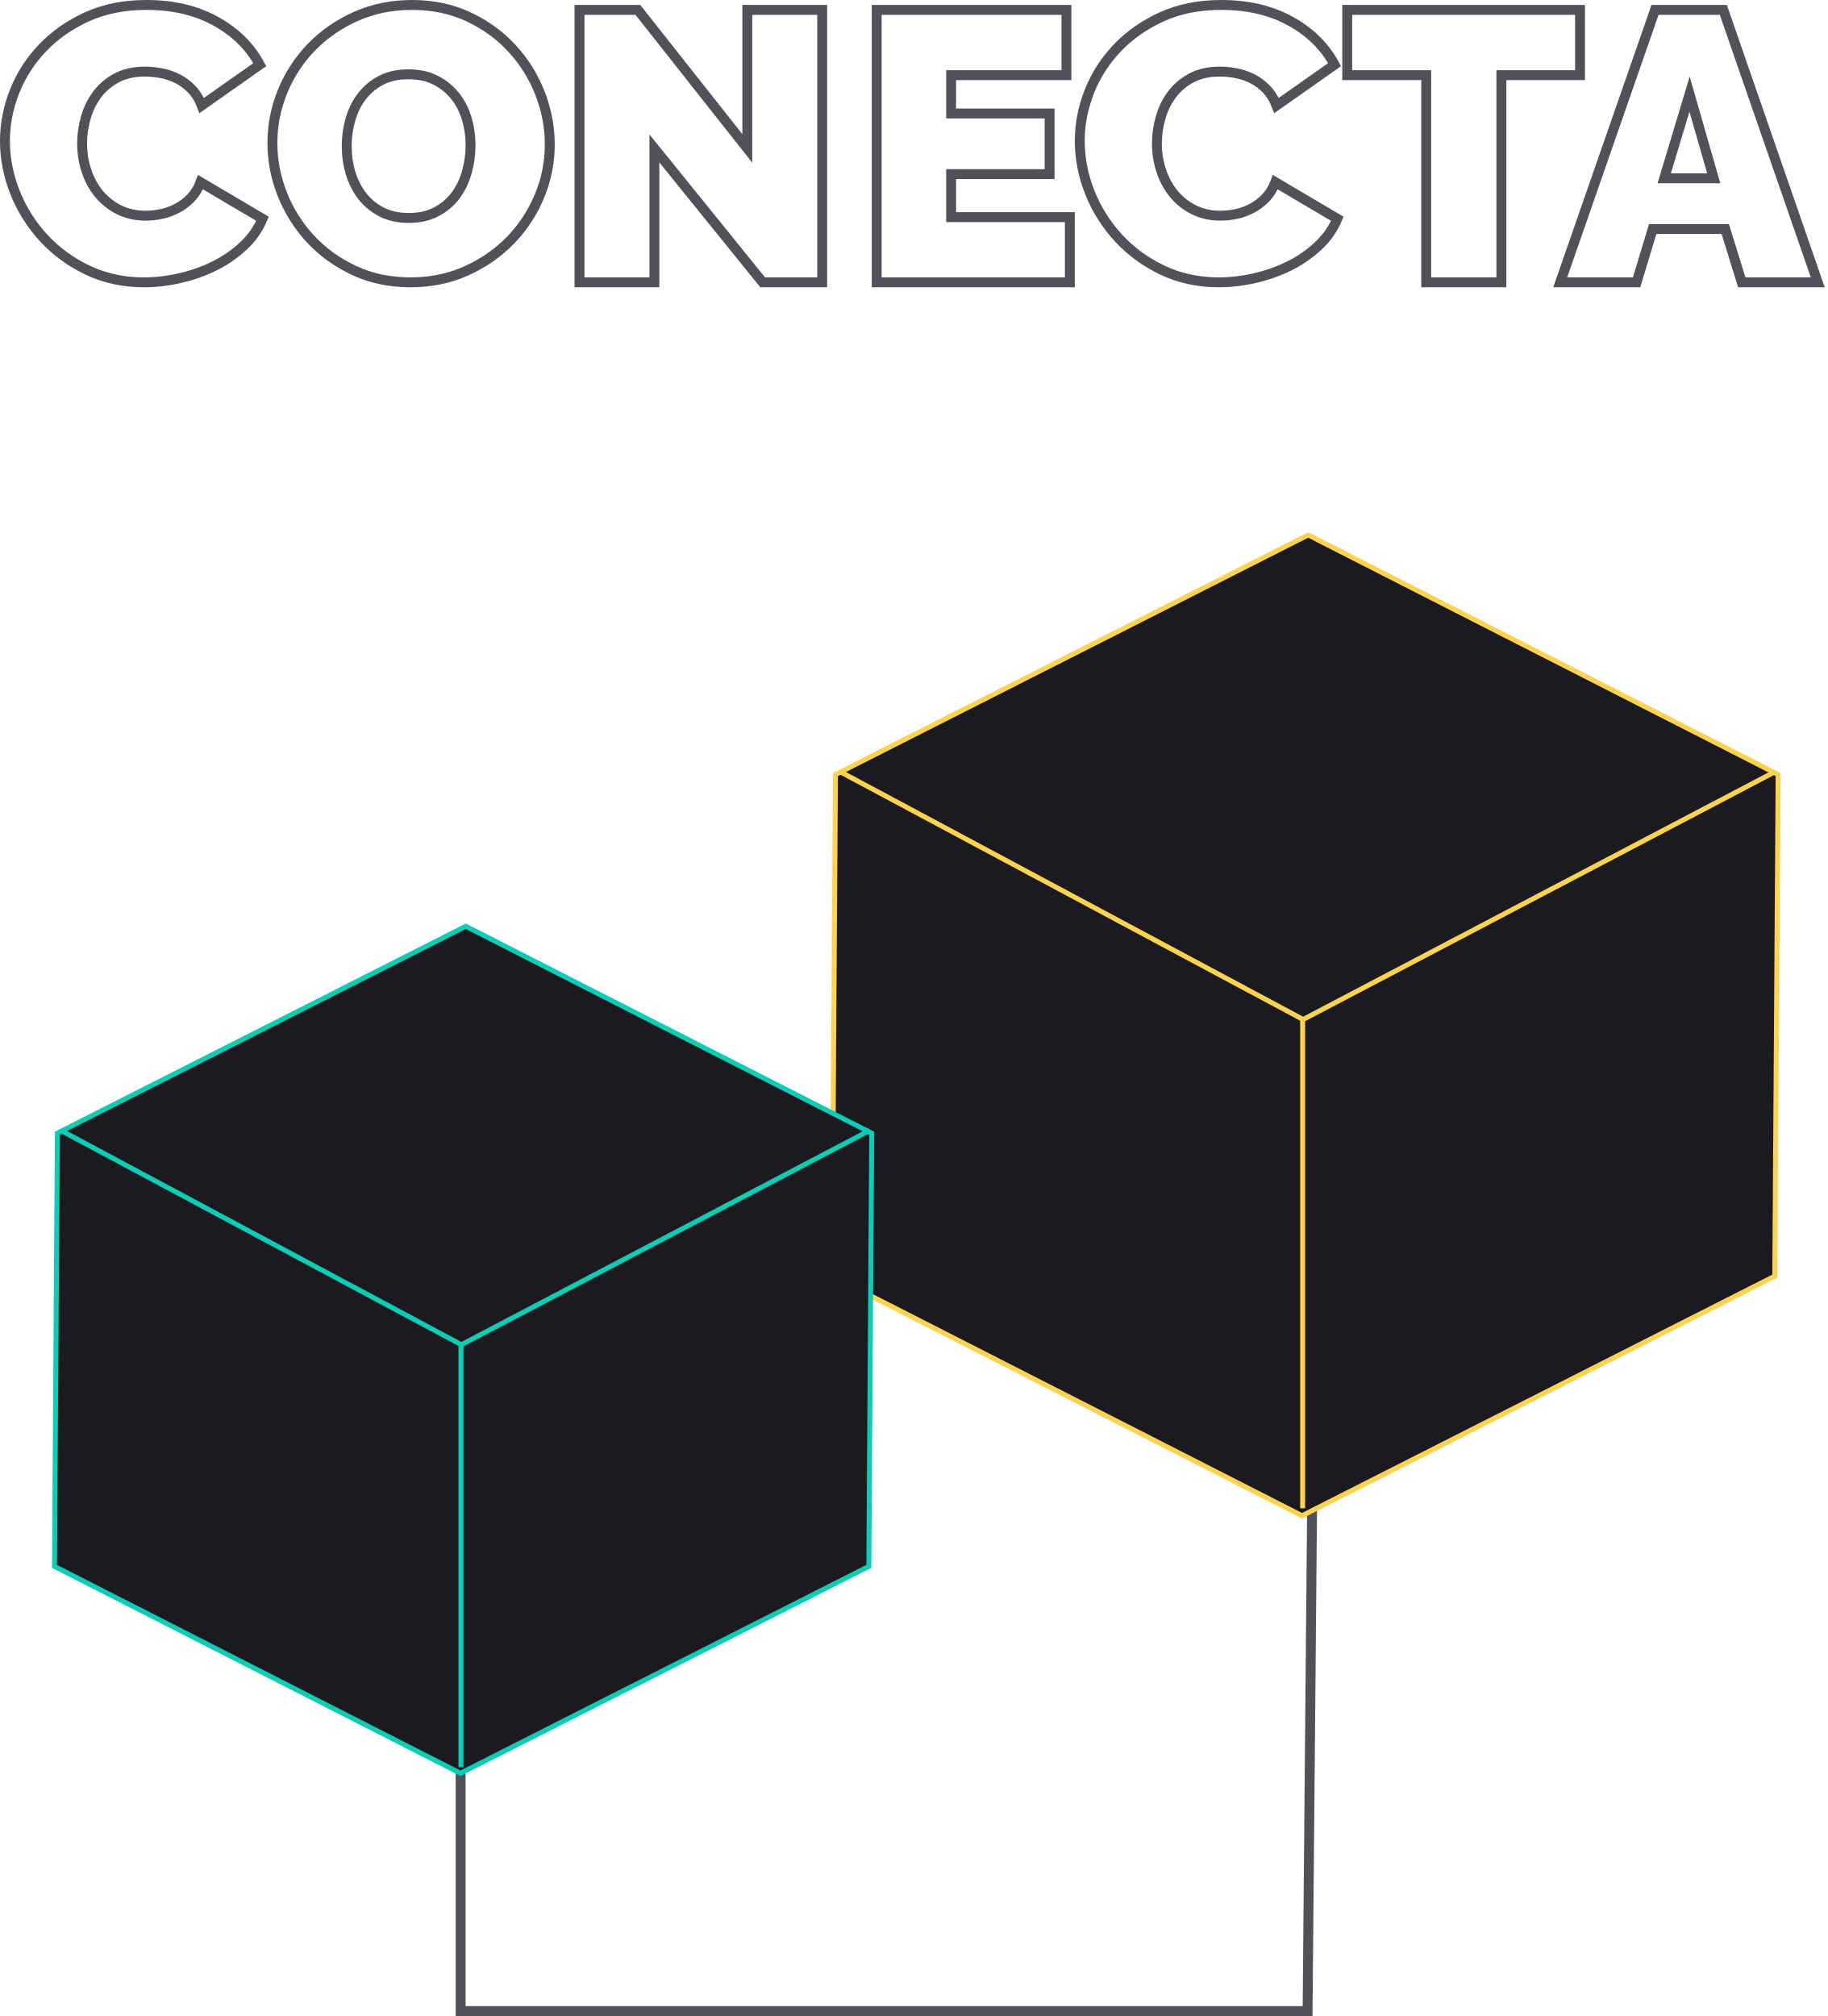
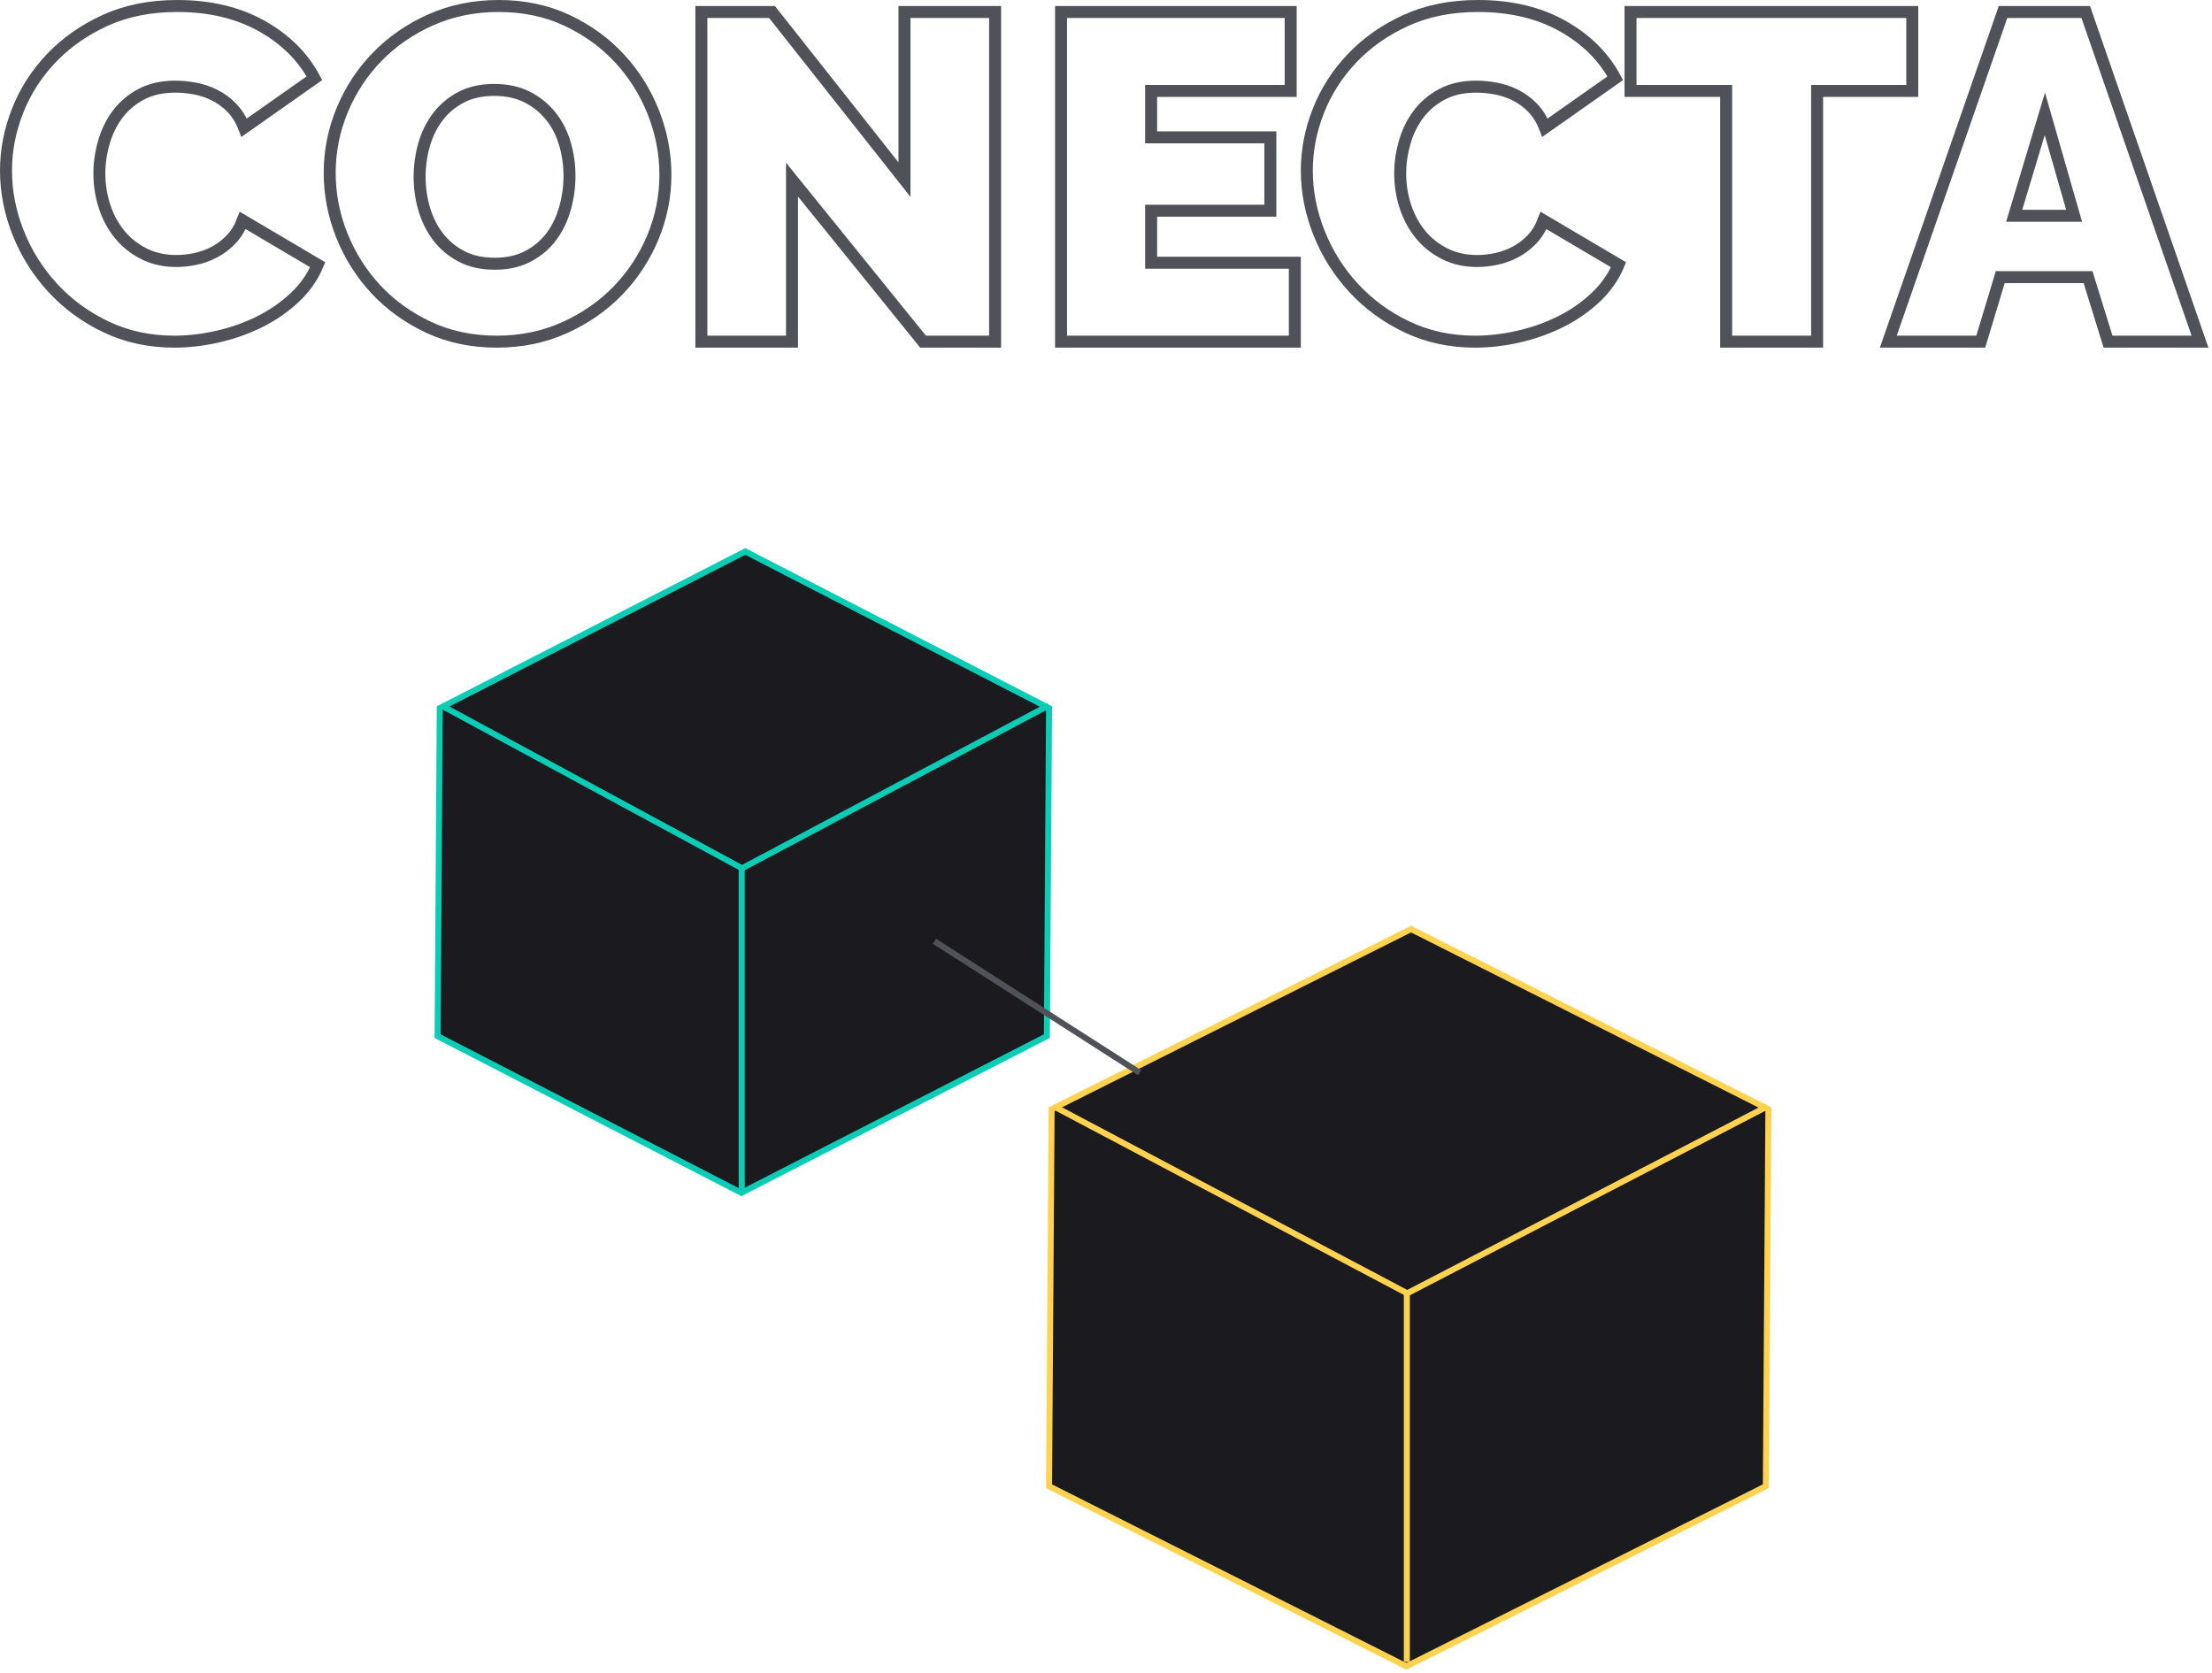
- <svg xmlns="http://www.w3.org/2000/svg" width="369px" height="407px" viewBox="0 0 369 407" version="1.1">
+ <svg xmlns="http://www.w3.org/2000/svg" width="369px" height="279px" viewBox="0 0 369 279" version="1.1">
  <g id="Landing" stroke="none" stroke-width="1" fill="none" fill-rule="evenodd">
-     <g id="Group-20" transform="translate(1, 1)">
-       <path d="M28.085,56 C30.445,56 32.87,55.715 35.362,55.144 C37.853,54.574 40.187,53.744 42.363,52.656 C44.54,51.567 46.48,50.219 48.185,48.611 C49.889,47.004 51.161,45.189 52,43.167 L52,43.167 L39.492,35.778 C39.02,37.022 38.377,38.072 37.564,38.928 C36.751,39.783 35.834,40.483 34.811,41.028 C33.788,41.572 32.726,41.961 31.625,42.194 C30.523,42.428 29.448,42.544 28.399,42.544 C26.406,42.544 24.61,42.143 23.011,41.339 C21.411,40.535 20.061,39.459 18.959,38.111 C17.858,36.763 17.019,35.207 16.442,33.444 C15.865,31.681 15.576,29.841 15.576,27.922 C15.576,26.211 15.826,24.487 16.324,22.75 C16.822,21.013 17.582,19.457 18.605,18.083 C19.628,16.709 20.939,15.594 22.539,14.739 C24.138,13.883 26.039,13.456 28.242,13.456 C29.291,13.456 30.379,13.559 31.507,13.767 C32.634,13.974 33.723,14.337 34.772,14.856 C35.82,15.374 36.778,16.074 37.643,16.956 C38.508,17.837 39.203,18.952 39.728,20.3 L39.728,20.3 L51.449,12.056 C49.509,8.426 46.559,5.509 42.599,3.306 C38.639,1.102 33.959,0 28.557,0 C24.046,0 20.034,0.804 16.52,2.411 C13.007,4.019 10.017,6.119 7.552,8.711 C5.087,11.304 3.212,14.233 1.927,17.5 C0.642,20.767 0,24.085 0,27.456 C0,30.981 0.682,34.456 2.045,37.878 C3.409,41.3 5.336,44.359 7.828,47.056 C10.319,49.752 13.282,51.917 16.717,53.55 C20.152,55.183 23.942,56 28.085,56 Z M81.883,56 C85.974,56 89.741,55.222 93.184,53.667 C96.628,52.111 99.592,50.05 102.078,47.483 C104.563,44.917 106.505,41.961 107.903,38.617 C109.301,35.272 110,31.785 110,28.156 C110,24.63 109.34,21.181 108.019,17.811 C106.699,14.441 104.822,11.433 102.388,8.789 C99.955,6.144 97.029,4.019 93.612,2.411 C90.194,0.804 86.388,0 82.194,0 C78.104,0 74.337,0.765 70.893,2.294 C67.45,3.824 64.472,5.872 61.961,8.439 C59.45,11.006 57.495,13.974 56.097,17.344 C54.699,20.715 54,24.215 54,27.844 C54,31.422 54.673,34.896 56.019,38.267 C57.366,41.637 59.256,44.631 61.689,47.25 C64.123,49.869 67.049,51.981 70.466,53.589 C73.883,55.196 77.689,56 81.883,56 Z M81.538,43 C79.385,43 77.526,42.586 75.962,41.759 C74.397,40.932 73.103,39.847 72.077,38.503 C71.051,37.159 70.282,35.621 69.769,33.889 C69.256,32.157 69,30.361 69,28.5 C69,26.691 69.244,24.92 69.731,23.189 C70.218,21.457 70.974,19.906 72,18.536 C73.026,17.166 74.321,16.068 75.885,15.241 C77.449,14.414 79.308,14 81.462,14 C83.564,14 85.397,14.401 86.962,15.202 C88.526,16.003 89.833,17.063 90.885,18.381 C91.936,19.699 92.718,21.224 93.231,22.956 C93.744,24.688 94,26.484 94,28.345 C94,30.154 93.756,31.938 93.269,33.695 C92.782,35.453 92.038,37.016 91.038,38.386 C90.038,39.756 88.744,40.868 87.154,41.721 C85.564,42.574 83.692,43 81.538,43 Z M131.119,56 L131.119,28.965 L152.983,56 L165,56 L165,1 L149.881,1 L149.881,28.965 L127.785,1 L116,1 L116,56 L131.119,56 Z M215,56 L215,42.831 L191.03,42.831 L191.03,34.155 L210.915,34.155 L210.915,21.915 L191.03,21.915 L191.03,14.169 L214.306,14.169 L214.306,1 L176,1 L176,56 L215,56 Z M245.085,56 C247.445,56 249.87,55.715 252.362,55.144 C254.853,54.574 257.187,53.744 259.363,52.656 C261.54,51.567 263.48,50.219 265.185,48.611 C266.889,47.004 268.161,45.189 269,43.167 L269,43.167 L256.492,35.778 C256.02,37.022 255.377,38.072 254.564,38.928 C253.751,39.783 252.834,40.483 251.811,41.028 C250.788,41.572 249.726,41.961 248.625,42.194 C247.523,42.428 246.448,42.544 245.399,42.544 C243.406,42.544 241.61,42.143 240.011,41.339 C238.411,40.535 237.061,39.459 235.959,38.111 C234.858,36.763 234.019,35.207 233.442,33.444 C232.865,31.681 232.576,29.841 232.576,27.922 C232.576,26.211 232.826,24.487 233.324,22.75 C233.822,21.013 234.582,19.457 235.605,18.083 C236.628,16.709 237.939,15.594 239.539,14.739 C241.138,13.883 243.039,13.456 245.242,13.456 C246.291,13.456 247.379,13.559 248.507,13.767 C249.634,13.974 250.723,14.337 251.772,14.856 C252.82,15.374 253.778,16.074 254.643,16.956 C255.508,17.837 256.203,18.952 256.728,20.3 L256.728,20.3 L268.449,12.056 C266.509,8.426 263.559,5.509 259.599,3.306 C255.639,1.102 250.959,0 245.557,0 C241.046,0 237.034,0.804 233.52,2.411 C230.007,4.019 227.017,6.119 224.552,8.711 C222.087,11.304 220.212,14.233 218.927,17.5 C217.642,20.767 217,24.085 217,27.456 C217,30.981 217.682,34.456 219.045,37.878 C220.409,41.3 222.336,44.359 224.828,47.056 C227.319,49.752 230.282,51.917 233.717,53.55 C237.152,55.183 240.942,56 245.085,56 Z M302.126,56 L302.126,14.169 L318,14.169 L318,1 L271,1 L271,14.169 L286.952,14.169 L286.952,56 L302.126,56 Z M329.422,56 L332.677,45.232 L347.323,45.232 L350.656,56 L366,56 L346.936,1 L333.142,1 L314,56 L329.422,56 Z M345,35 L335,35 L340.116,18 L345,35 Z" id="CONECTA" stroke="#515259" stroke-width="2" fill-rule="nonzero" />
-       <polyline id="Line" stroke="#515259" stroke-width="2" stroke-linecap="square" transform="translate(178, 315) scale(1, -1) translate(-178, -315) " points="92 405 92 225 262.997 225 264 337.561" />
-       <g id="yellow_stroke_dark" transform="translate(167, 107)" stroke="#FFD24F">
-         <g id="Group-6">
-           <path d="M94.878,198 L-5.1159077e-12,149.629 L0.678,48.371 L96.122,1.86162197e-12 L191,48.371 L190.322,149.629 L94.878,198 L94.878,198 Z" id="Combined-Shape" fill="#1B1B1F" />
-           <polyline id="Line-8" stroke-linecap="square" points="95 196 95 97.87 190 48" />
-           <line x1="2" y1="48" x2="94.5" y2="97.5" id="Line-9" stroke-linecap="square" />
+     <g id="Desktop-Copy-3" transform="translate(-599, -3078)">
+       <g id="Gratis-Copy-4" transform="translate(0, 2999)">
+         <g id="Background">
+           <g id="footer_logo" transform="translate(600, 80)">
+             <path d="M28.085,56 C30.445,56 32.87,55.715 35.362,55.144 C37.853,54.574 40.187,53.744 42.363,52.656 C44.54,51.567 46.48,50.219 48.185,48.611 C49.889,47.004 51.161,45.189 52,43.167 L52,43.167 L39.492,35.778 C39.02,37.022 38.377,38.072 37.564,38.928 C36.751,39.783 35.834,40.483 34.811,41.028 C33.788,41.572 32.726,41.961 31.625,42.194 C30.523,42.428 29.448,42.544 28.399,42.544 C26.406,42.544 24.61,42.143 23.011,41.339 C21.411,40.535 20.061,39.459 18.959,38.111 C17.858,36.763 17.019,35.207 16.442,33.444 C15.865,31.681 15.576,29.841 15.576,27.922 C15.576,26.211 15.826,24.487 16.324,22.75 C16.822,21.013 17.582,19.457 18.605,18.083 C19.628,16.709 20.939,15.594 22.539,14.739 C24.138,13.883 26.039,13.456 28.242,13.456 C29.291,13.456 30.379,13.559 31.507,13.767 C32.634,13.974 33.723,14.337 34.772,14.856 C35.82,15.374 36.778,16.074 37.643,16.956 C38.508,17.837 39.203,18.952 39.728,20.3 L39.728,20.3 L51.449,12.056 C49.509,8.426 46.559,5.509 42.599,3.306 C38.639,1.102 33.959,0 28.557,0 C24.046,0 20.034,0.804 16.52,2.411 C13.007,4.019 10.017,6.119 7.552,8.711 C5.087,11.304 3.212,14.233 1.927,17.5 C0.642,20.767 0,24.085 0,27.456 C0,30.981 0.682,34.456 2.045,37.878 C3.409,41.3 5.336,44.359 7.828,47.056 C10.319,49.752 13.282,51.917 16.717,53.55 C20.152,55.183 23.942,56 28.085,56 Z M81.883,56 C85.974,56 89.741,55.222 93.184,53.667 C96.628,52.111 99.592,50.05 102.078,47.483 C104.563,44.917 106.505,41.961 107.903,38.617 C109.301,35.272 110,31.785 110,28.156 C110,24.63 109.34,21.181 108.019,17.811 C106.699,14.441 104.822,11.433 102.388,8.789 C99.955,6.144 97.029,4.019 93.612,2.411 C90.194,0.804 86.388,0 82.194,0 C78.104,0 74.337,0.765 70.893,2.294 C67.45,3.824 64.472,5.872 61.961,8.439 C59.45,11.006 57.495,13.974 56.097,17.344 C54.699,20.715 54,24.215 54,27.844 C54,31.422 54.673,34.896 56.019,38.267 C57.366,41.637 59.256,44.631 61.689,47.25 C64.123,49.869 67.049,51.981 70.466,53.589 C73.883,55.196 77.689,56 81.883,56 Z M81.538,43 C79.385,43 77.526,42.586 75.962,41.759 C74.397,40.932 73.103,39.847 72.077,38.503 C71.051,37.159 70.282,35.621 69.769,33.889 C69.256,32.157 69,30.361 69,28.5 C69,26.691 69.244,24.92 69.731,23.189 C70.218,21.457 70.974,19.906 72,18.536 C73.026,17.166 74.321,16.068 75.885,15.241 C77.449,14.414 79.308,14 81.462,14 C83.564,14 85.397,14.401 86.962,15.202 C88.526,16.003 89.833,17.063 90.885,18.381 C91.936,19.699 92.718,21.224 93.231,22.956 C93.744,24.688 94,26.484 94,28.345 C94,30.154 93.756,31.938 93.269,33.695 C92.782,35.453 92.038,37.016 91.038,38.386 C90.038,39.756 88.744,40.868 87.154,41.721 C85.564,42.574 83.692,43 81.538,43 Z M131.119,56 L131.119,28.965 L152.983,56 L165,56 L165,1 L149.881,1 L149.881,28.965 L127.785,1 L116,1 L116,56 L131.119,56 Z M215,56 L215,42.831 L191.03,42.831 L191.03,34.155 L210.915,34.155 L210.915,21.915 L191.03,21.915 L191.03,14.169 L214.306,14.169 L214.306,1 L176,1 L176,56 L215,56 Z M245.085,56 C247.445,56 249.87,55.715 252.362,55.144 C254.853,54.574 257.187,53.744 259.363,52.656 C261.54,51.567 263.48,50.219 265.185,48.611 C266.889,47.004 268.161,45.189 269,43.167 L269,43.167 L256.492,35.778 C256.02,37.022 255.377,38.072 254.564,38.928 C253.751,39.783 252.834,40.483 251.811,41.028 C250.788,41.572 249.726,41.961 248.625,42.194 C247.523,42.428 246.448,42.544 245.399,42.544 C243.406,42.544 241.61,42.143 240.011,41.339 C238.411,40.535 237.061,39.459 235.959,38.111 C234.858,36.763 234.019,35.207 233.442,33.444 C232.865,31.681 232.576,29.841 232.576,27.922 C232.576,26.211 232.826,24.487 233.324,22.75 C233.822,21.013 234.582,19.457 235.605,18.083 C236.628,16.709 237.939,15.594 239.539,14.739 C241.138,13.883 243.039,13.456 245.242,13.456 C246.291,13.456 247.379,13.559 248.507,13.767 C249.634,13.974 250.723,14.337 251.772,14.856 C252.82,15.374 253.778,16.074 254.643,16.956 C255.508,17.837 256.203,18.952 256.728,20.3 L256.728,20.3 L268.449,12.056 C266.509,8.426 263.559,5.509 259.599,3.306 C255.639,1.102 250.959,0 245.557,0 C241.046,0 237.034,0.804 233.52,2.411 C230.007,4.019 227.017,6.119 224.552,8.711 C222.087,11.304 220.212,14.233 218.927,17.5 C217.642,20.767 217,24.085 217,27.456 C217,30.981 217.682,34.456 219.045,37.878 C220.409,41.3 222.336,44.359 224.828,47.056 C227.319,49.752 230.282,51.917 233.717,53.55 C237.152,55.183 240.942,56 245.085,56 Z M302.126,56 L302.126,14.169 L318,14.169 L318,1 L271,1 L271,14.169 L286.952,14.169 L286.952,56 L302.126,56 Z M329.422,56 L332.677,45.232 L347.323,45.232 L350.656,56 L366,56 L346.936,1 L333.142,1 L314,56 L329.422,56 Z M345,35 L335,35 L340.116,18 L345,35 Z" id="CONECTA" stroke="#515259" stroke-width="2" fill-rule="nonzero" />
+             <g id="Group-4" transform="translate(72, 91)">
+               <g id="yellow_stroke_dark" transform="translate(102, 63)" stroke="#FFD24F">
+                 <g id="Group-6">
+                   <path d="M-3.9909623e-12,92.951 L0.426,30.049 L60.391,1.13955983e-12 L120,30.049 L119.574,92.951 L59.609,123 L-3.9909623e-12,92.951 Z" id="Combined-Shape" fill="#1B1B1F" />
+                   <polyline id="Line-8" stroke-linecap="square" points="59.686 121.758 59.686 60.798 119.372 29.818" />
+                   <line x1="1.257" y1="29.818" x2="59.372" y2="60.568" id="Line-9" stroke-linecap="square" />
+                 </g>
+               </g>
+               <g id="green_outline_dark" stroke="#0BCDB5">
+                 <path d="M-2.04474483e-12,80.86 L0.362,26.14 L51.332,5.39330645e-13 L102,26.14 L101.638,80.86 L50.668,107 L-2.04474483e-12,80.86 Z" id="Combined-Shape-Copy" fill="#1B1B1F" fill-rule="evenodd" />
+                 <polyline id="Line-8-Copy" stroke-linecap="square" points="50.733 105.919 50.733 52.889 101.466 25.939" />
+                 <line x1="1.068" y1="25.939" x2="50.466" y2="52.689" id="Line-9-Copy" stroke-linecap="square" />
+               </g>
+               <line x1="83.304" y1="65.306" x2="116.696" y2="86.694" id="Line" stroke="#515259" stroke-linecap="square" />
+             </g>
+           </g>
        </g>
-       </g>
-       <g id="green_outline_dark" transform="translate(10, 186)" stroke="#0BCDB5">
-         <path d="M-3.32470758e-12,129.225 L0.585,41.775 L83.038,8.78489201e-13 L165,41.775 L164.415,129.225 L81.962,171 L-3.32470758e-12,129.225 Z" id="Combined-Shape-Copy" fill="#1B1B1F" fill-rule="evenodd" />
-         <polyline id="Line-8-Copy" stroke-linecap="square" points="82.068 169.273 82.068 84.524 164.136 41.455" />
-         <line x1="1.728" y1="41.455" x2="81.636" y2="84.205" id="Line-9-Copy" stroke-linecap="square" />
      </g>
    </g>
  </g>
</svg>
